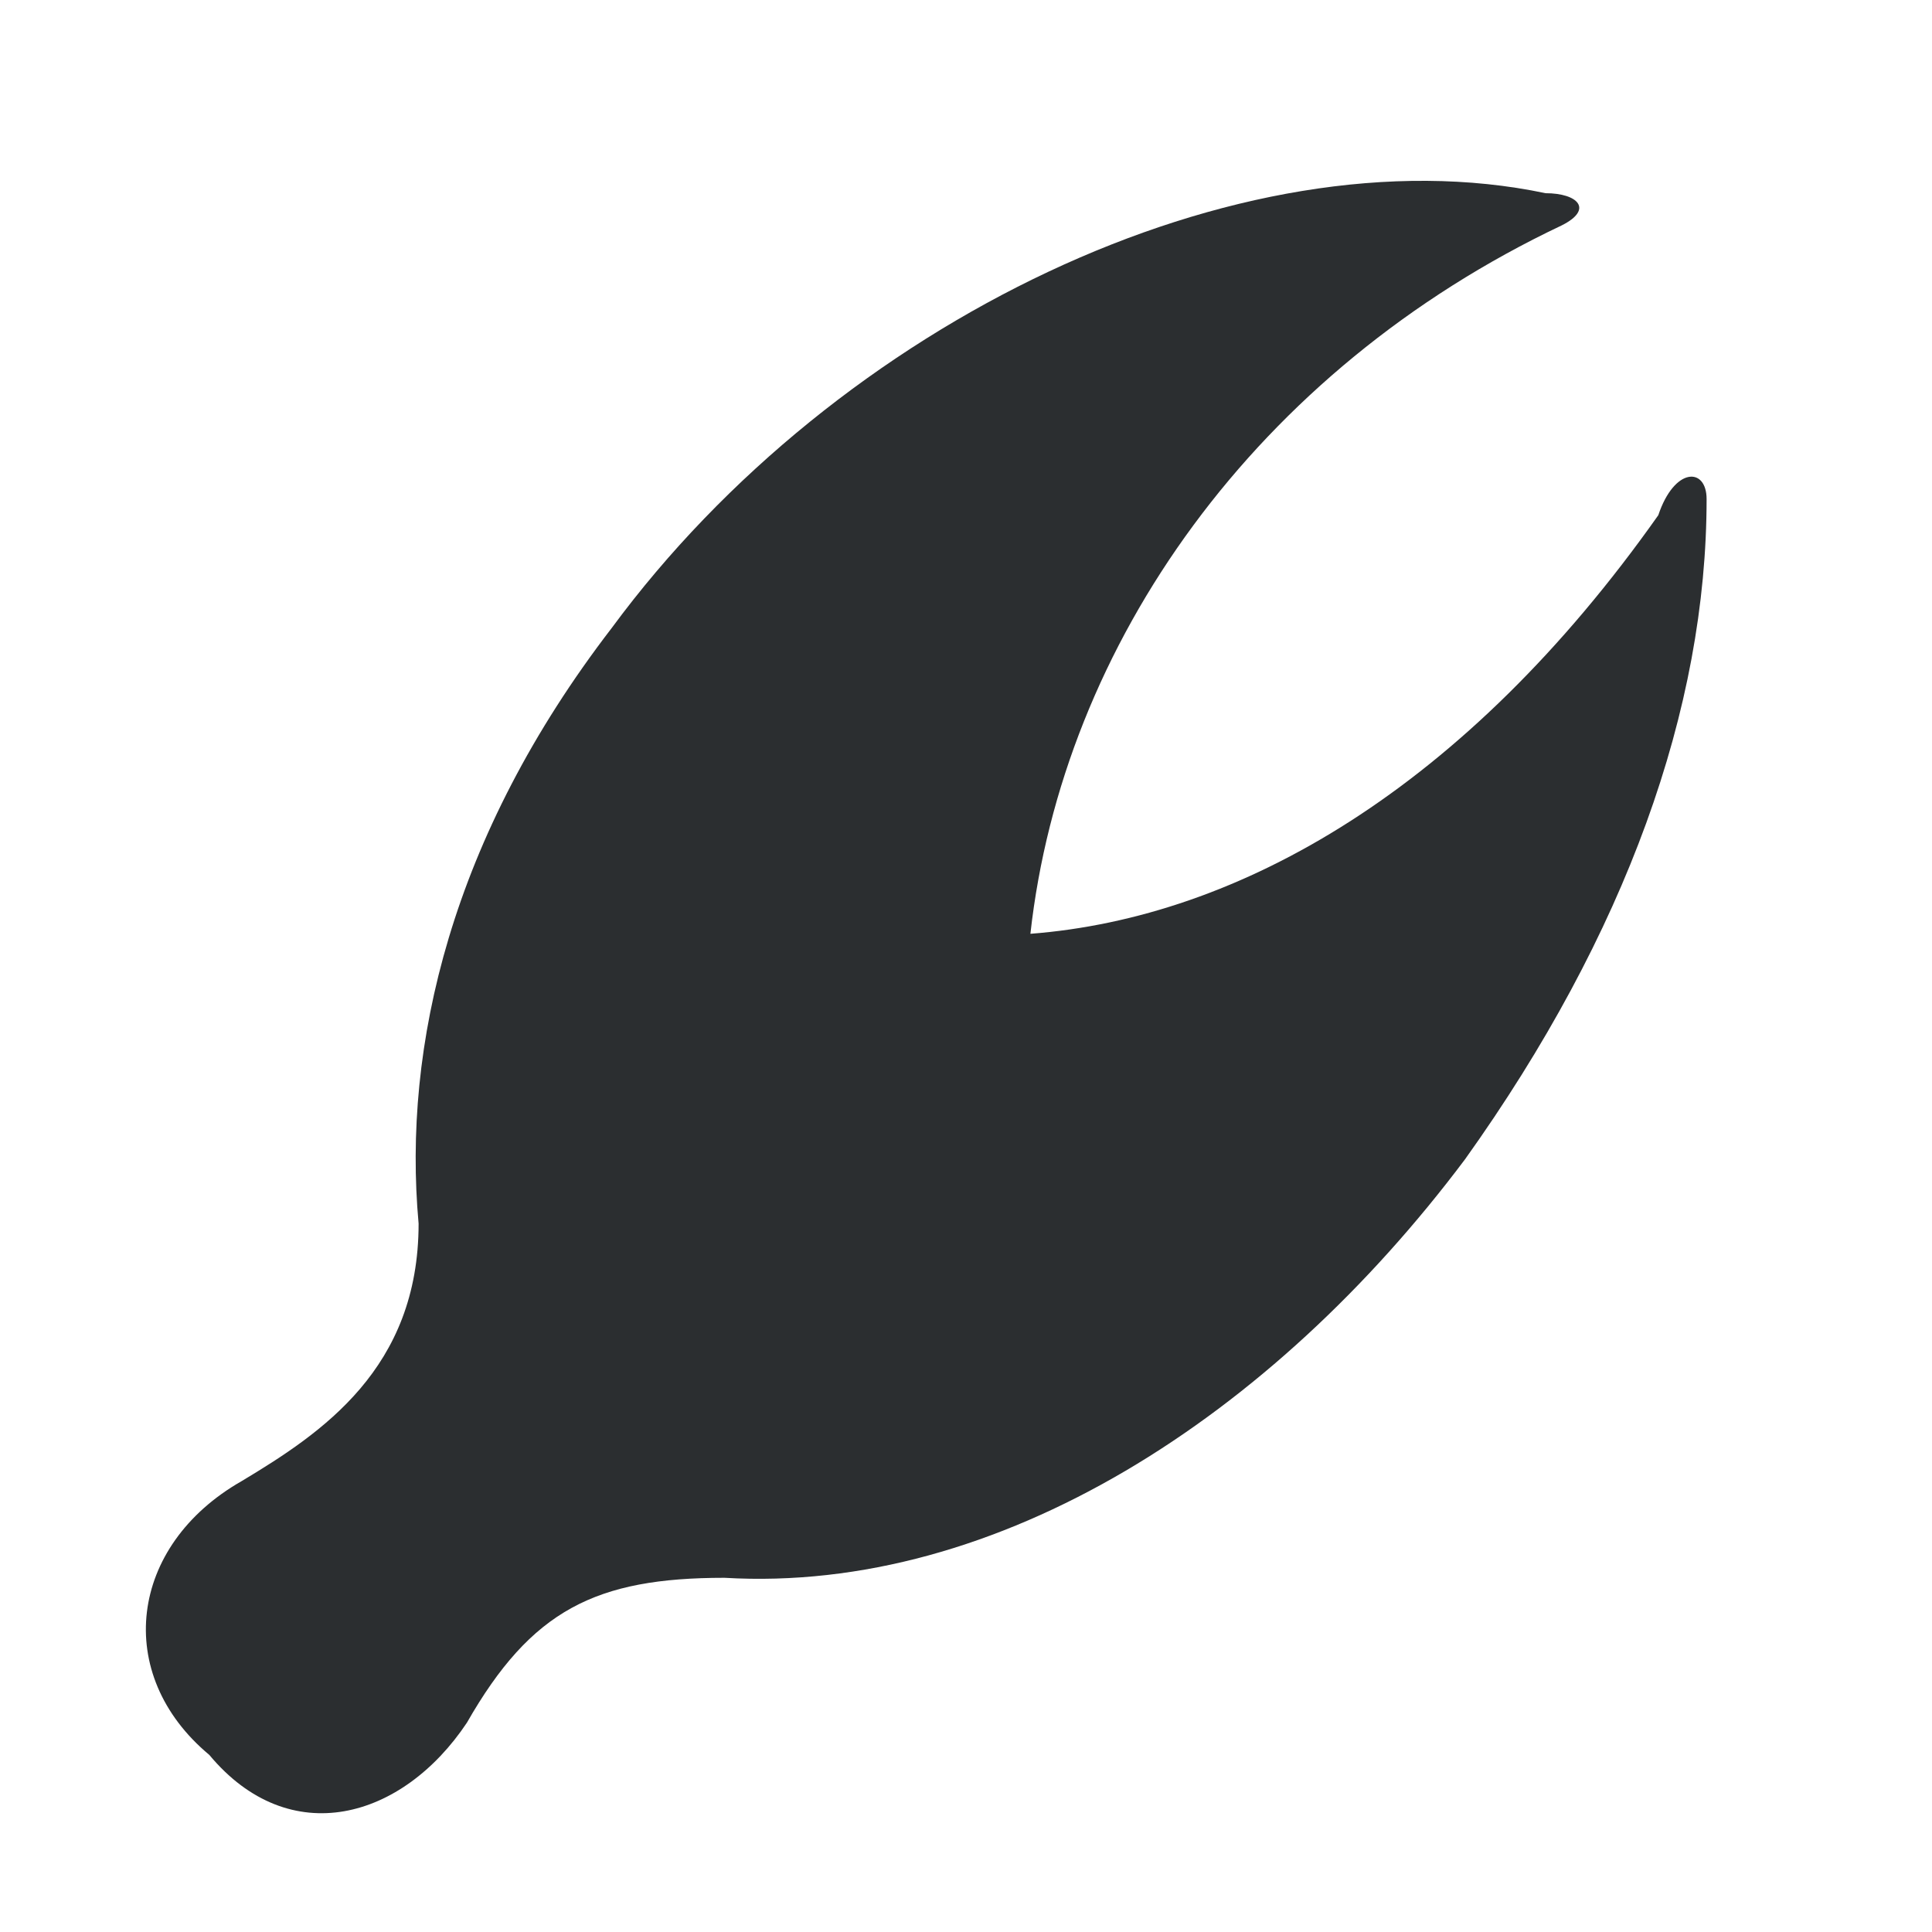
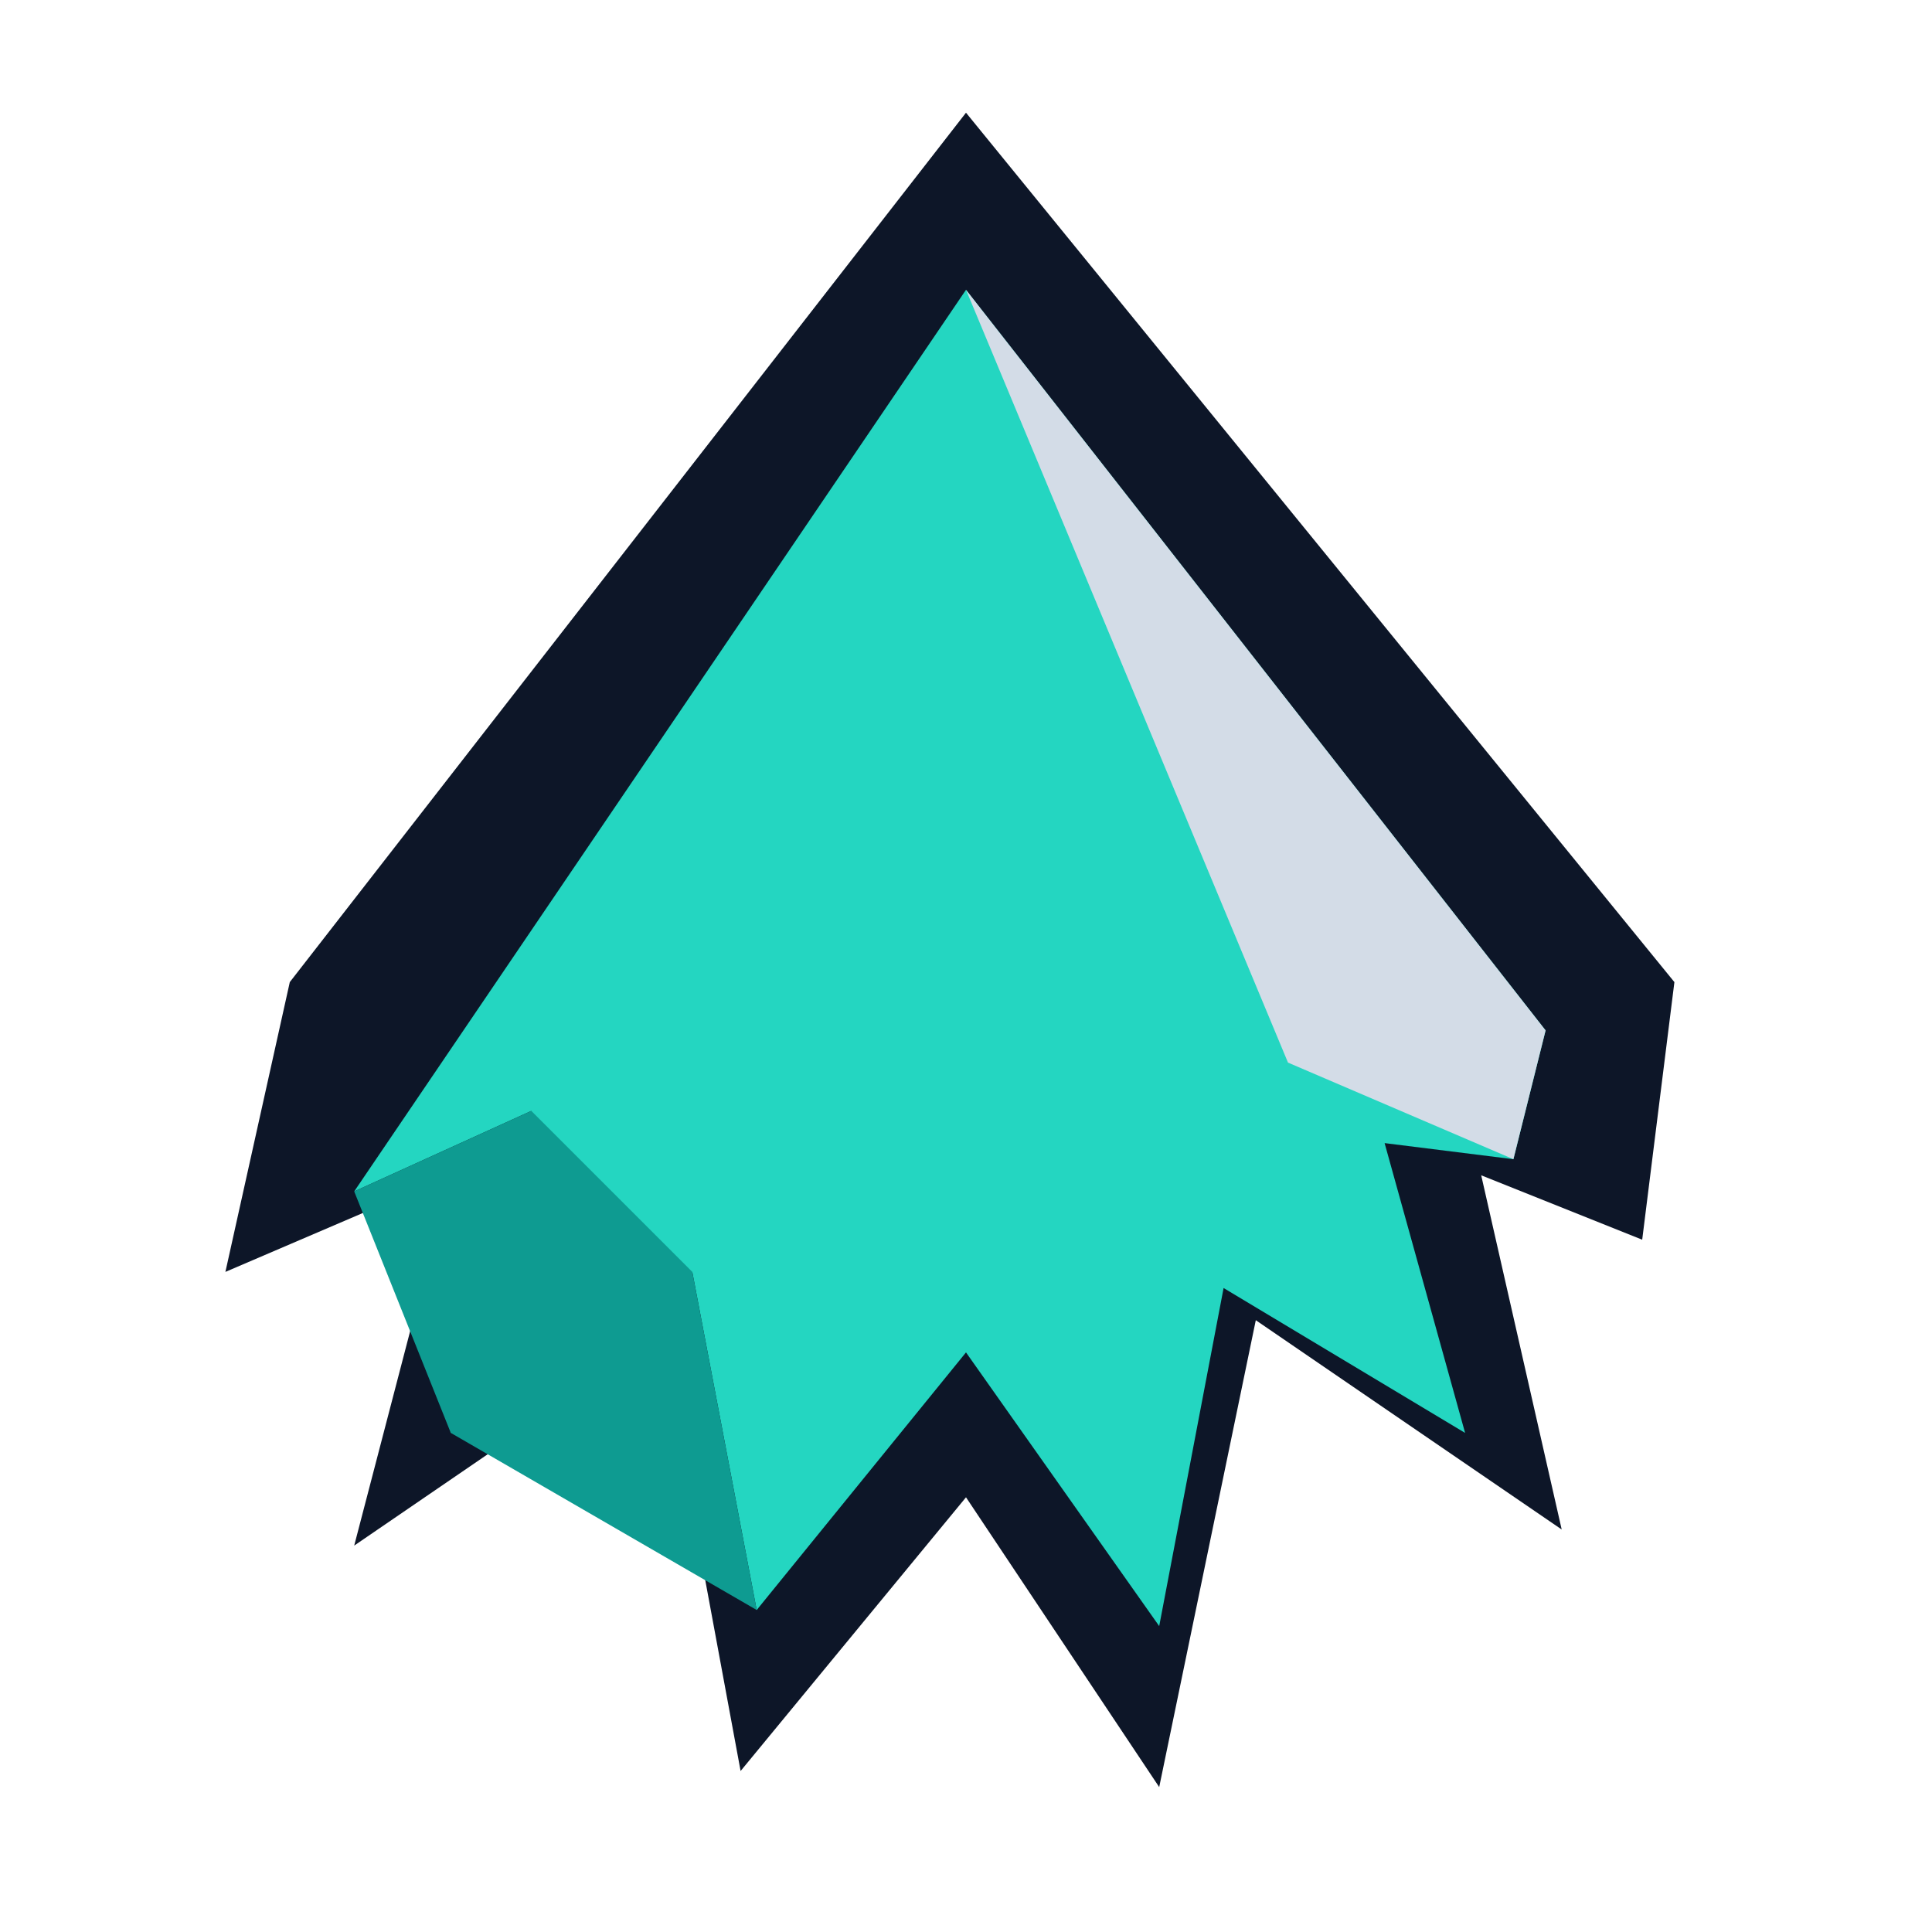
- <svg xmlns="http://www.w3.org/2000/svg" width="1024" height="1024" viewBox="0 0 120 120" fill="#2b2e30">
-   <path d="M96 12C77 8 52 20 38 39C28 52 25 65 26 76C26 85 20 89 15 92C8 96 7 104 13 109C18 115 25 113 29 107C33 100 37 98 45 98C62 99 79 88 91 72C101 58 106 44 106 31C106 29 104 29 103 32C91 49 77 57 64 58C66 40 78 23 97 14C99 13 98 12 96 12Z" />
+ <svg xmlns="http://www.w3.org/2000/svg" width="1024" height="1024" viewBox="0 0 120 120" fill="none">
+   <path d="M60 7 104 61 102 77 92 73 97 95 78 82 72 111 60 93 46 110 41 83 22 96 28 73 14 79 18 61Z" fill="#0D1628" />
+   <path d="M60 18L96 64L94 72L86 71L91 89L76 80L72 101L60 84L47 100L43 79L28 89L33 69L22 74Z" fill="#24D6C1" />
+   <path d="M22 74 33 69 43 79 47 100 28 89Z" fill="#0E9B91" />
+   <path d="M60 18 96 64 94 72 80 66Z" fill="#D3DCE7" />
</svg>
